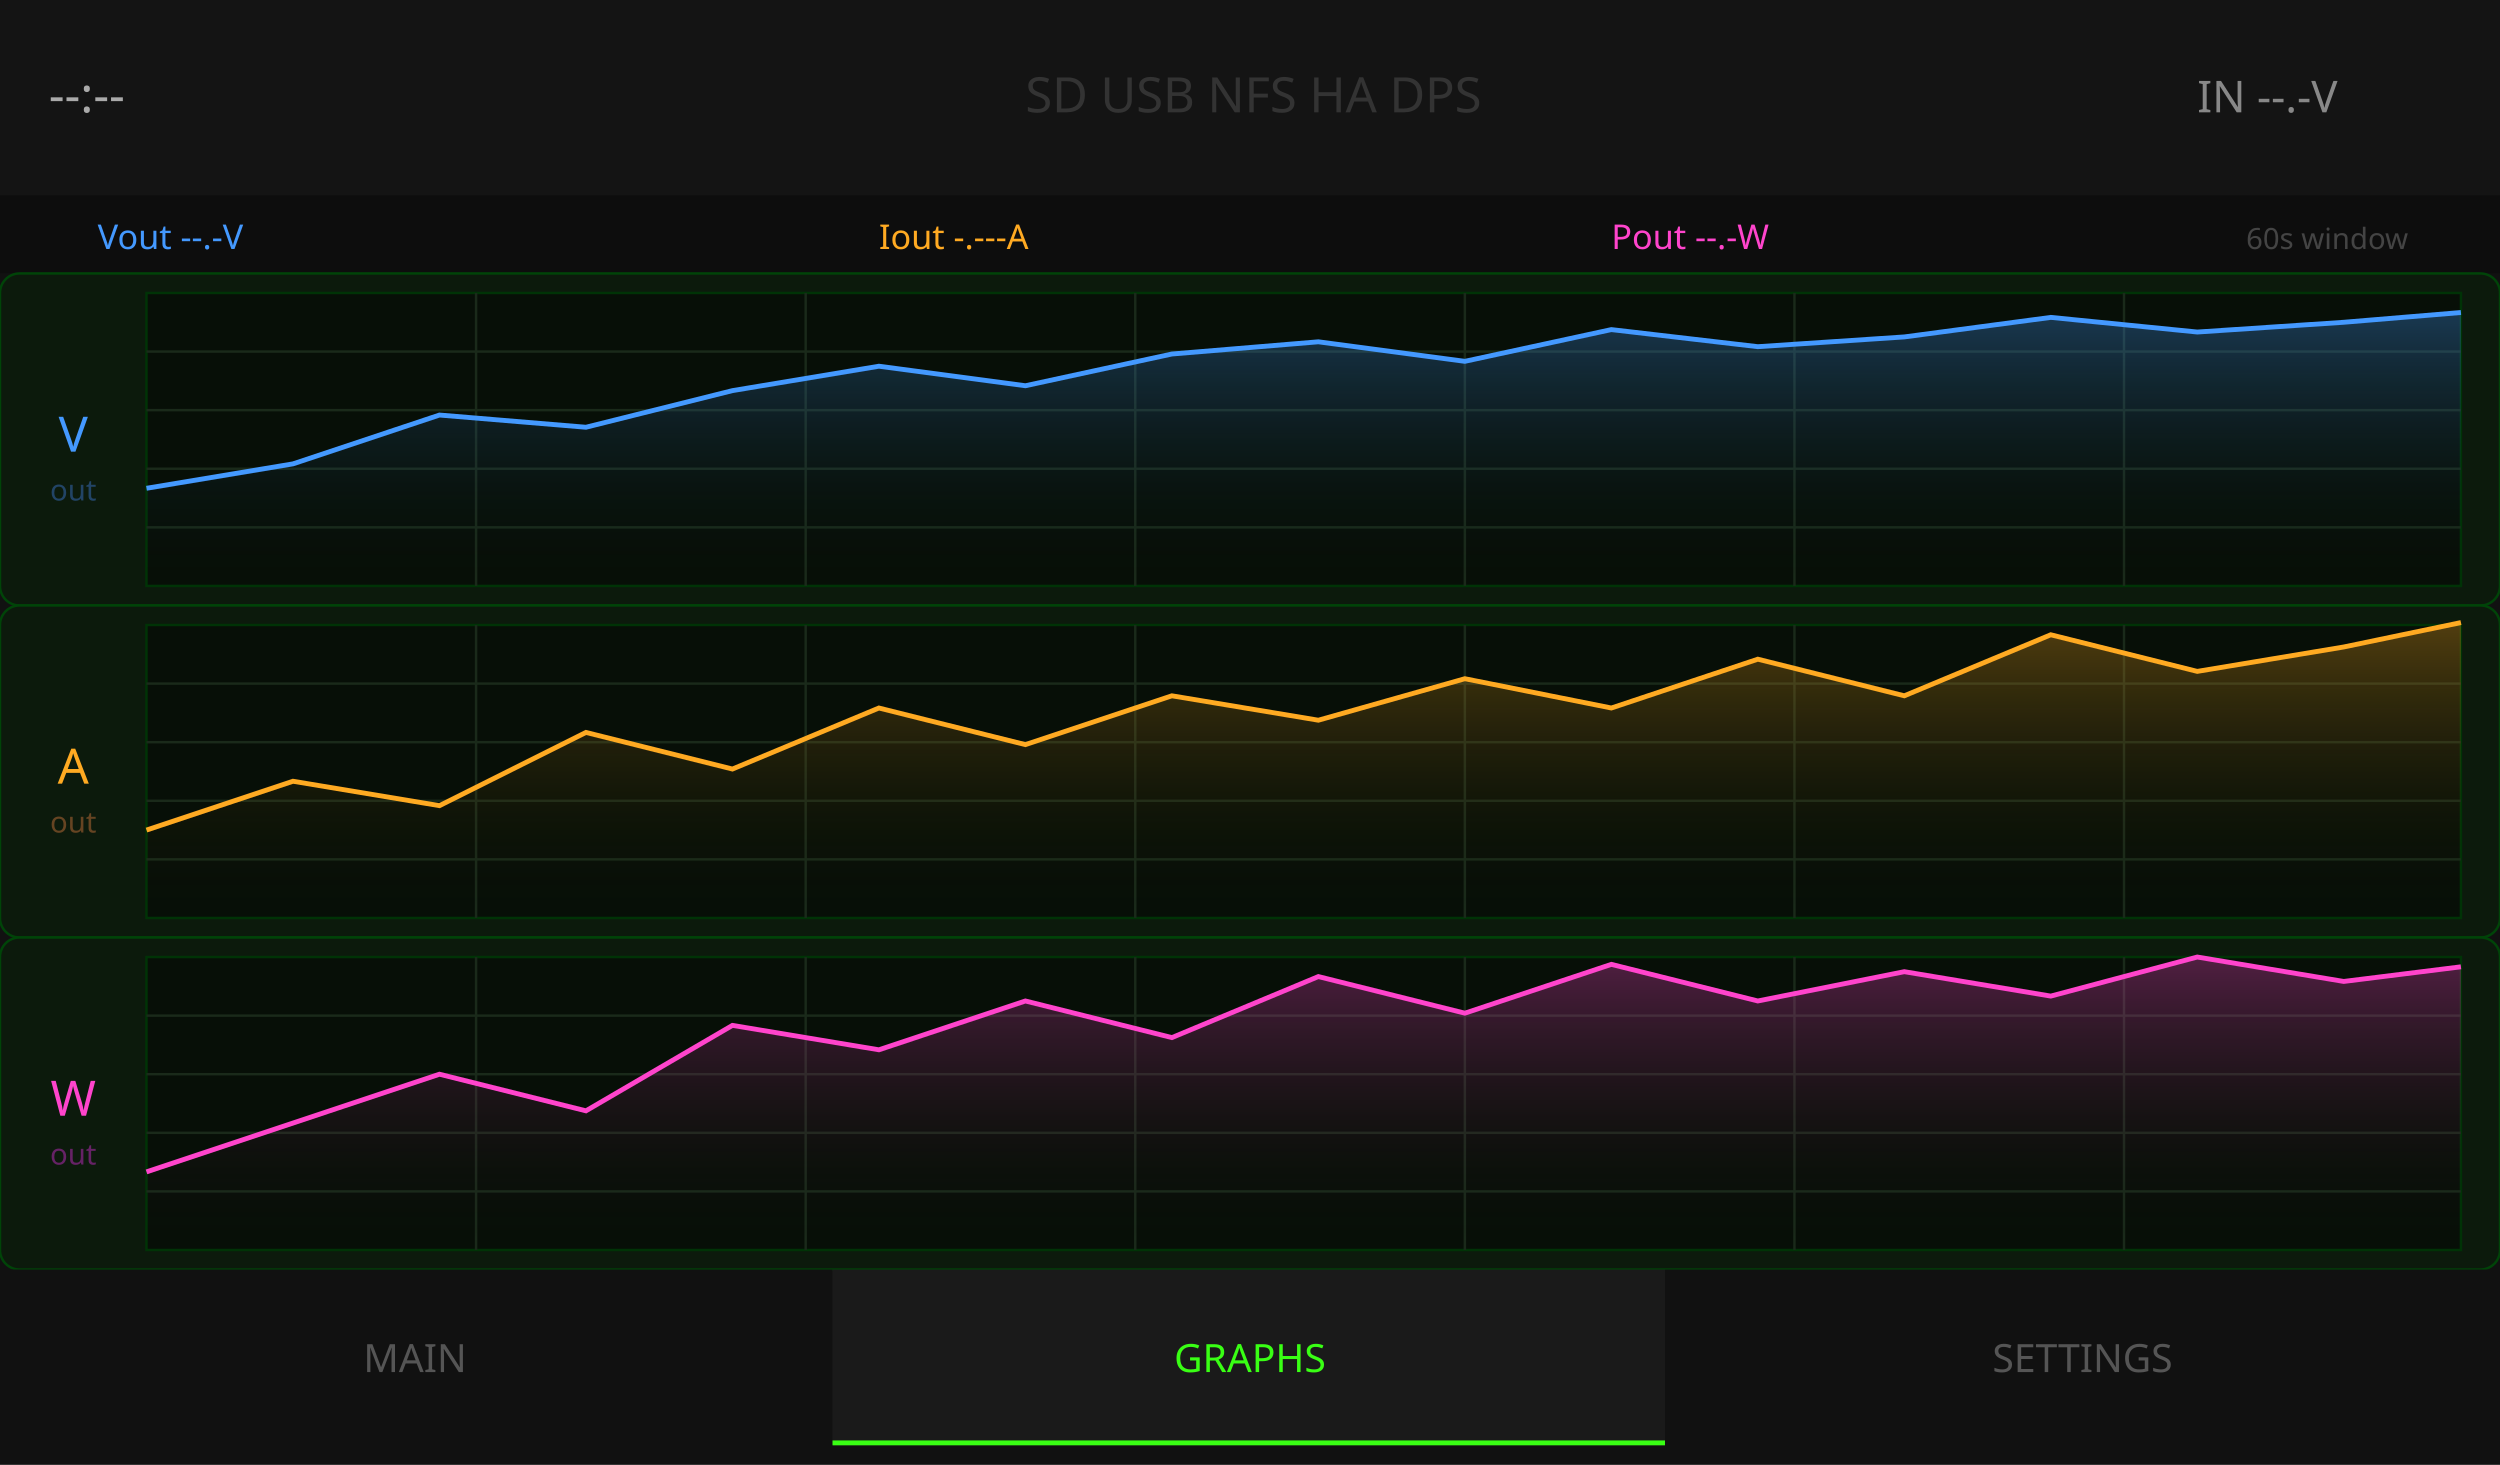
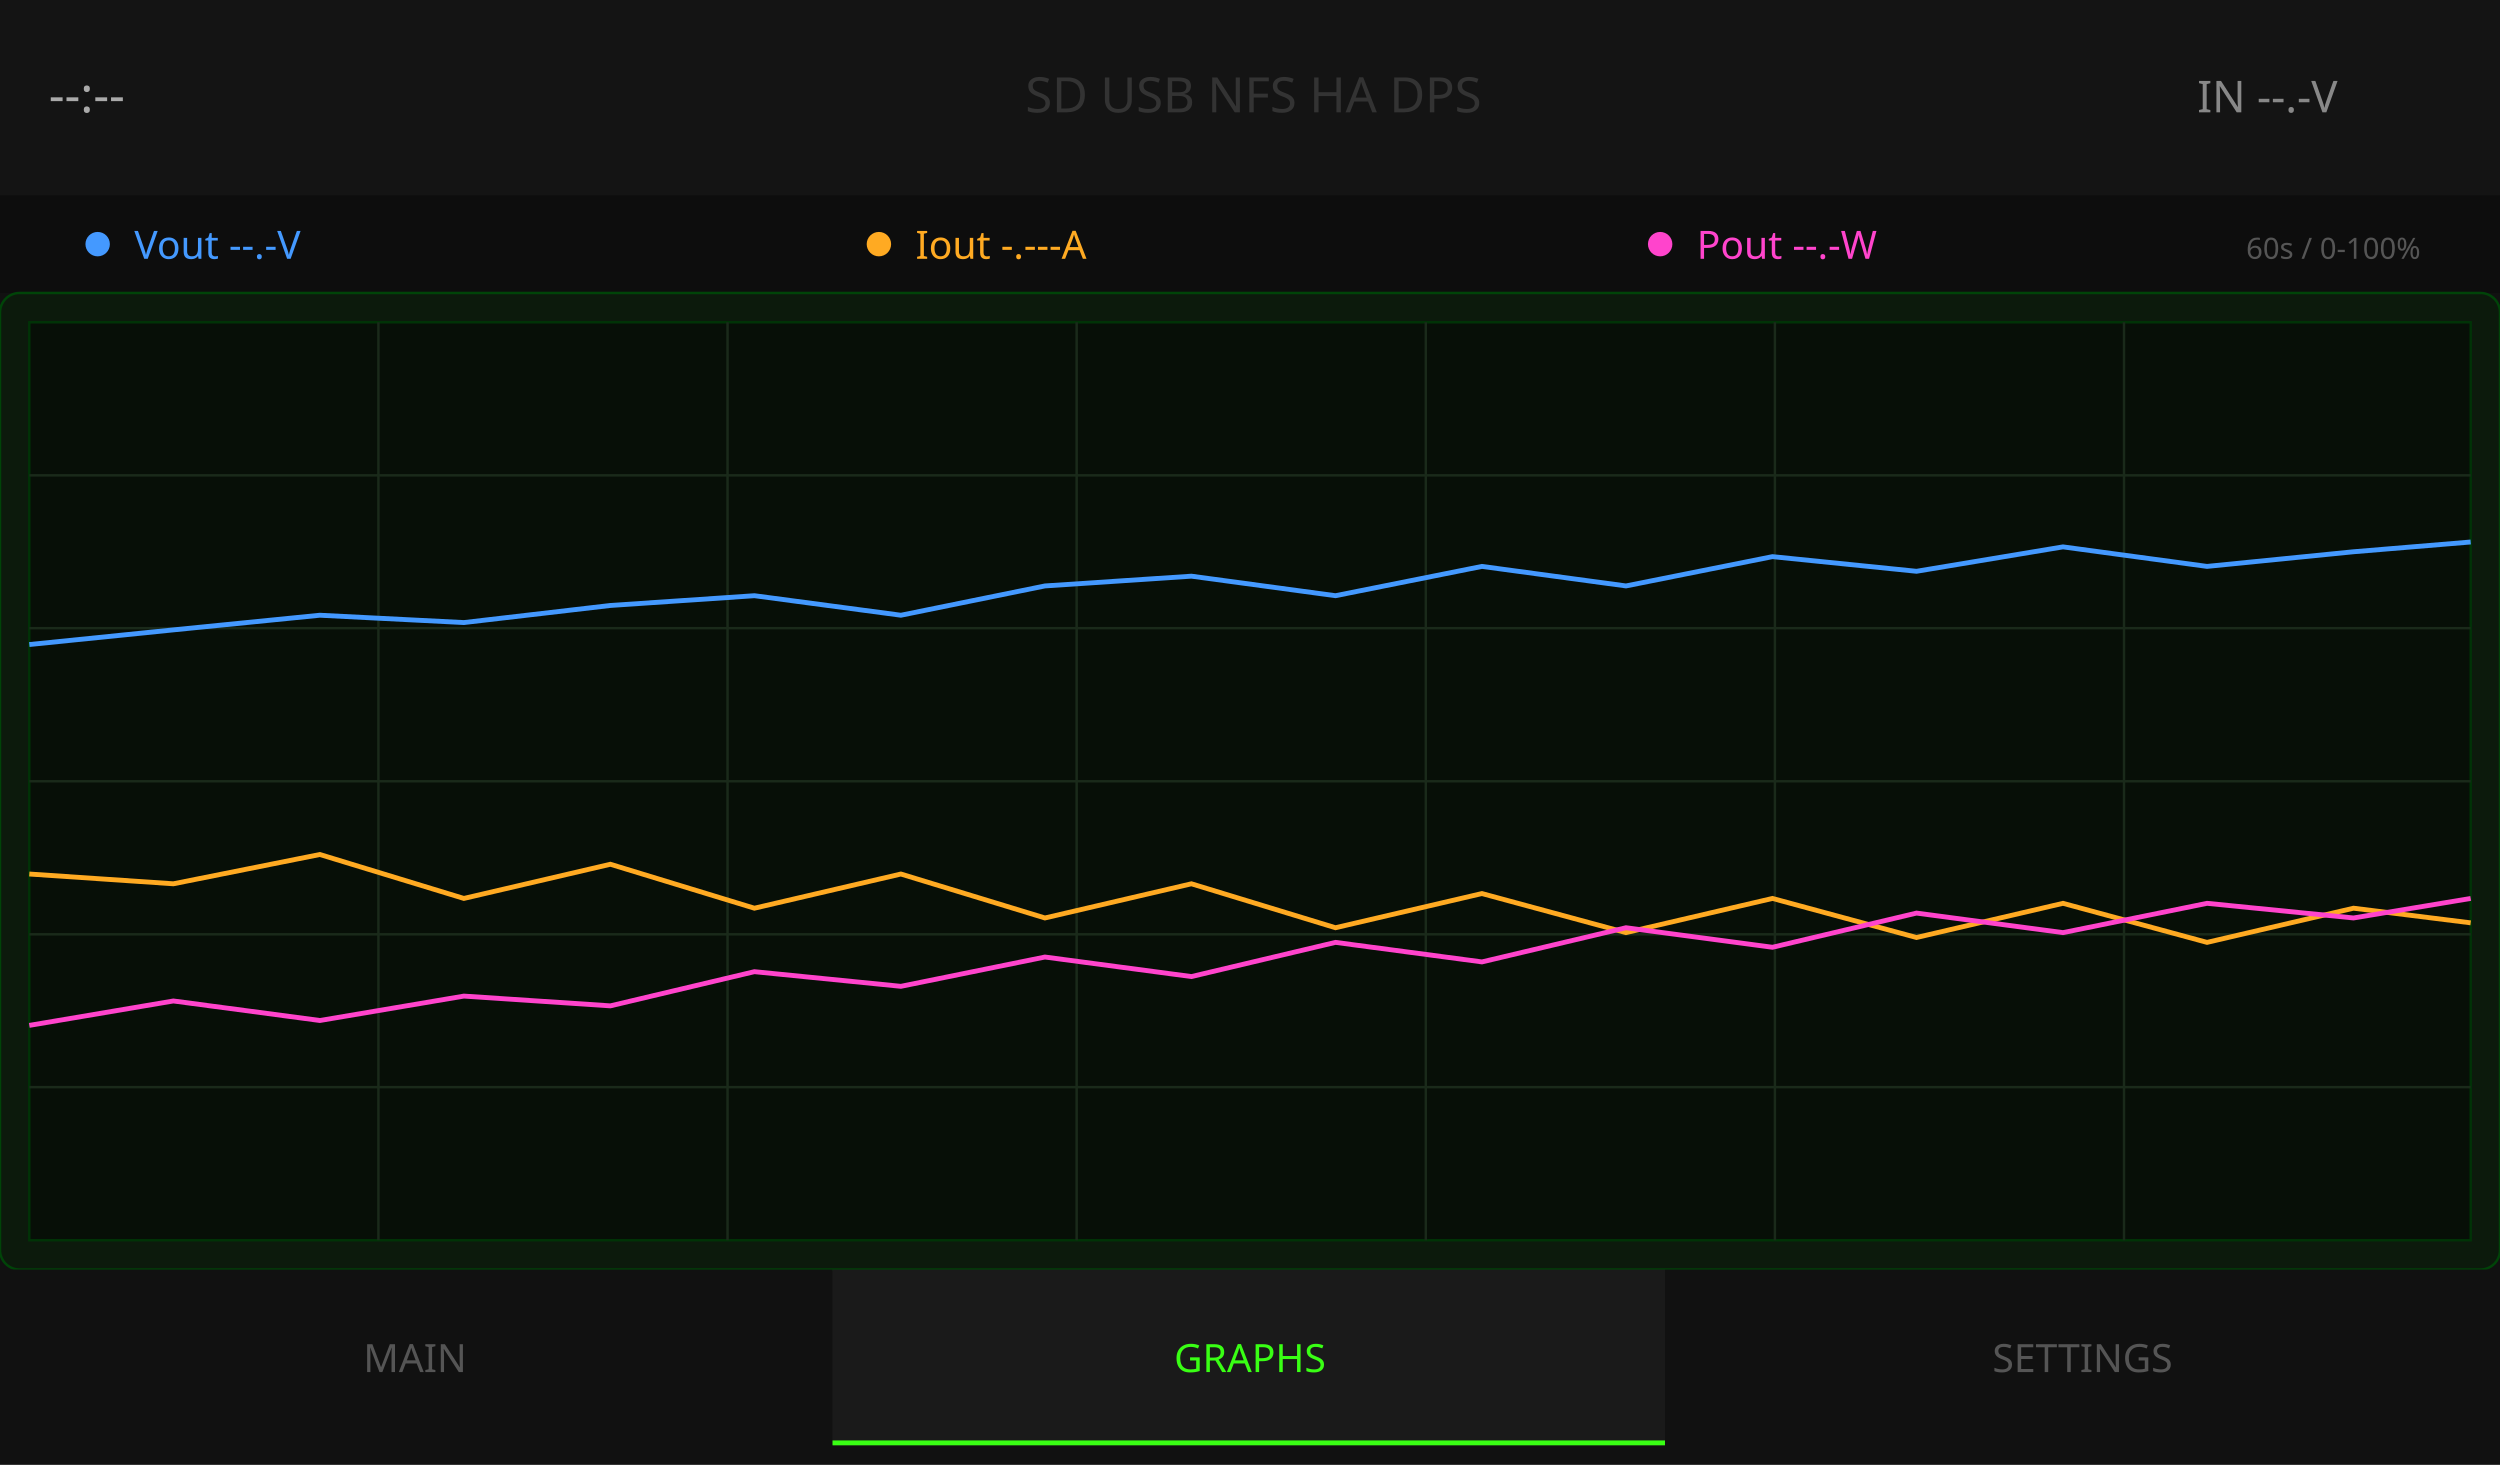
<svg xmlns="http://www.w3.org/2000/svg" width="1024" height="600" viewBox="0 0 1024 600" font-family="sans-serif">
-   <defs>
-     <linearGradient id="gradV" x1="0" y1="0" x2="0" y2="1">
-       <stop offset="0%" stop-color="#4499FF" stop-opacity="0.30" />
-       <stop offset="100%" stop-color="#070F07" stop-opacity="0" />
-     </linearGradient>
-     <linearGradient id="gradI" x1="0" y1="0" x2="0" y2="1">
-       <stop offset="0%" stop-color="#FFAA22" stop-opacity="0.30" />
-       <stop offset="100%" stop-color="#070F07" stop-opacity="0" />
-     </linearGradient>
-     <linearGradient id="gradP" x1="0" y1="0" x2="0" y2="1">
-       <stop offset="0%" stop-color="#FF44CC" stop-opacity="0.30" />
-       <stop offset="100%" stop-color="#070F07" stop-opacity="0" />
-     </linearGradient>
-   </defs>
  <rect width="1024" height="600" fill="#111111" />
  <rect x="0" y="0" width="1024" height="80" fill="#141414" />
  <text x="20" y="46" fill="#AAAAAA" font-size="20">--:--</text>
  <text x="420" y="46" fill="#333333" font-size="20">SD  USB  NFS  HA  DPS</text>
  <text x="900" y="46" fill="#888888" font-size="18">IN  --.-V</text>
-   <rect x="0" y="80" width="1024" height="32" fill="#0D0D0D" />
-   <text x="40" y="102" fill="#4499FF" font-size="14">Vout  --.-V</text>
-   <text x="360" y="102" fill="#FFAA22" font-size="14">Iout  -.---A</text>
-   <text x="660" y="102" fill="#FF44CC" font-size="14">Pout  --.-W</text>
-   <text x="920" y="102" fill="#444444" font-size="12">60s window</text>
-   <rect x="0" y="112" width="1024" height="136" rx="8" ry="8" fill="#0C1A0C" stroke="#004408" stroke-width="1" />
-   <text x="30" y="185" fill="#4499FF" font-size="20" text-anchor="middle">V</text>
-   <text x="30" y="205" fill="#224466" font-size="12" text-anchor="middle">out</text>
-   <g>
-     <rect x="60" y="120" width="948" height="120" fill="#070F07" stroke="#003306" stroke-width="1" />
-     <g stroke="#1A2A1A" stroke-width="1">
-       <line x1="60" y1="144" x2="1008" y2="144" />
-       <line x1="60" y1="168" x2="1008" y2="168" />
-       <line x1="60" y1="192" x2="1008" y2="192" />
-       <line x1="60" y1="216" x2="1008" y2="216" />
-       <line x1="195" y1="120" x2="195" y2="240" />
-       <line x1="330" y1="120" x2="330" y2="240" />
-       <line x1="465" y1="120" x2="465" y2="240" />
-       <line x1="600" y1="120" x2="600" y2="240" />
-       <line x1="735" y1="120" x2="735" y2="240" />
-       <line x1="870" y1="120" x2="870" y2="240" />
-     </g>
-     <path d="M 60,200 L 120,190 L 180,170 L 240,175 L 300,160 L 360,150 L 420,158 L 480,145 L 540,140 L 600,148 L 660,135 L 720,142 L 780,138 L 840,130 L 900,136 L 960,132 L 1008,128 L 1008,240 L 60,240 Z" fill="url(#gradV)" />
-     <path d="M 60,200 L 120,190 L 180,170 L 240,175 L 300,160 L 360,150 L 420,158 L 480,145 L 540,140 L 600,148 L 660,135 L 720,142 L 780,138 L 840,130 L 900,136 L 960,132 L 1008,128" fill="none" stroke="#4499FF" stroke-width="2" />
+   <rect x="0" y="80" width="1024" height="40" fill="#0D0D0D" />
+   <circle cx="40" cy="100" r="5" fill="#4499FF" />
+   <text x="55" y="106" fill="#4499FF" font-size="16">Vout  --.-V</text>
+   <circle cx="360" cy="100" r="5" fill="#FFAA22" />
+   <text x="375" y="106" fill="#FFAA22" font-size="16">Iout  -.---A</text>
+   <circle cx="680" cy="100" r="5" fill="#FF44CC" />
+   <text x="695" y="106" fill="#FF44CC" font-size="16">Pout  --.-W</text>
+   <text x="920" y="106" fill="#555555" font-size="12">60s  /  0-100%</text>
+   <rect x="0" y="120" width="1024" height="400" rx="8" ry="8" fill="#0C1A0C" stroke="#004408" stroke-width="1" />
+   <rect x="12" y="132" width="1000" height="376" fill="#070F07" stroke="#003306" stroke-width="1" />
+   <g stroke="#1A2A1A" stroke-width="1">
+     <line x1="12" y1="194.7" x2="1012" y2="194.7" />
+     <line x1="12" y1="257.3" x2="1012" y2="257.3" />
+     <line x1="12" y1="320.0" x2="1012" y2="320.0" />
+     <line x1="12" y1="382.7" x2="1012" y2="382.7" />
+     <line x1="12" y1="445.3" x2="1012" y2="445.3" />
+     <line x1="155" y1="132" x2="155" y2="508" />
+     <line x1="298" y1="132" x2="298" y2="508" />
+     <line x1="441" y1="132" x2="441" y2="508" />
+     <line x1="584" y1="132" x2="584" y2="508" />
+     <line x1="727" y1="132" x2="727" y2="508" />
+     <line x1="870" y1="132" x2="870" y2="508" />
  </g>
-   <rect x="0" y="248" width="1024" height="136" rx="8" ry="8" fill="#0C1A0C" stroke="#004408" stroke-width="1" />
-   <text x="30" y="321" fill="#FFAA22" font-size="20" text-anchor="middle">A</text>
-   <text x="30" y="341" fill="#664422" font-size="12" text-anchor="middle">out</text>
-   <g>
-     <rect x="60" y="256" width="948" height="120" fill="#070F07" stroke="#003306" stroke-width="1" />
-     <g stroke="#1A2A1A" stroke-width="1">
-       <line x1="60" y1="280" x2="1008" y2="280" />
-       <line x1="60" y1="304" x2="1008" y2="304" />
-       <line x1="60" y1="328" x2="1008" y2="328" />
-       <line x1="60" y1="352" x2="1008" y2="352" />
-       <line x1="195" y1="256" x2="195" y2="376" />
-       <line x1="330" y1="256" x2="330" y2="376" />
-       <line x1="465" y1="256" x2="465" y2="376" />
-       <line x1="600" y1="256" x2="600" y2="376" />
-       <line x1="735" y1="256" x2="735" y2="376" />
-       <line x1="870" y1="256" x2="870" y2="376" />
-     </g>
-     <path d="M 60,340 L 120,320 L 180,330 L 240,300 L 300,315 L 360,290 L 420,305 L 480,285 L 540,295 L 600,278 L 660,290 L 720,270 L 780,285 L 840,260 L 900,275 L 960,265 L 1008,255 L 1008,376 L 60,376 Z" fill="url(#gradI)" />
-     <path d="M 60,340 L 120,320 L 180,330 L 240,300 L 300,315 L 360,290 L 420,305 L 480,285 L 540,295 L 600,278 L 660,290 L 720,270 L 780,285 L 840,260 L 900,275 L 960,265 L 1008,255" fill="none" stroke="#FFAA22" stroke-width="2" />
-   </g>
-   <rect x="0" y="384" width="1024" height="136" rx="8" ry="8" fill="#0C1A0C" stroke="#004408" stroke-width="1" />
-   <text x="30" y="457" fill="#FF44CC" font-size="20" text-anchor="middle">W</text>
-   <text x="30" y="477" fill="#662266" font-size="12" text-anchor="middle">out</text>
-   <g>
-     <rect x="60" y="392" width="948" height="120" fill="#070F07" stroke="#003306" stroke-width="1" />
-     <g stroke="#1A2A1A" stroke-width="1">
-       <line x1="60" y1="416" x2="1008" y2="416" />
-       <line x1="60" y1="440" x2="1008" y2="440" />
-       <line x1="60" y1="464" x2="1008" y2="464" />
-       <line x1="60" y1="488" x2="1008" y2="488" />
-       <line x1="195" y1="392" x2="195" y2="512" />
-       <line x1="330" y1="392" x2="330" y2="512" />
-       <line x1="465" y1="392" x2="465" y2="512" />
-       <line x1="600" y1="392" x2="600" y2="512" />
-       <line x1="735" y1="392" x2="735" y2="512" />
-       <line x1="870" y1="392" x2="870" y2="512" />
-     </g>
-     <path d="M 60,480 L 120,460 L 180,440 L 240,455 L 300,420 L 360,430 L 420,410 L 480,425 L 540,400 L 600,415 L 660,395 L 720,410 L 780,398 L 840,408 L 900,392 L 960,402 L 1008,396 L 1008,512 L 60,512 Z" fill="url(#gradP)" />
-     <path d="M 60,480 L 120,460 L 180,440 L 240,455 L 300,420 L 360,430 L 420,410 L 480,425 L 540,400 L 600,415 L 660,395 L 720,410 L 780,398 L 840,408 L 900,392 L 960,402 L 1008,396" fill="none" stroke="#FF44CC" stroke-width="2" />
-   </g>
+   <path d="M 12,264 L 71,258 L 131,252 L 190,255 L 250,248 L 309,244 L 369,252 L 428,240 L 488,236 L 547,244 L 607,232 L 666,240 L 726,228 L 785,234 L 845,224 L 904,232 L 964,226 L 1012,222" fill="none" stroke="#4499FF" stroke-width="2" />
+   <path d="M 12,358 L 71,362 L 131,350 L 190,368 L 250,354 L 309,372 L 369,358 L 428,376 L 488,362 L 547,380 L 607,366 L 666,382 L 726,368 L 785,384 L 845,370 L 904,386 L 964,372 L 1012,378" fill="none" stroke="#FFAA22" stroke-width="2" />
+   <path d="M 12,420 L 71,410 L 131,418 L 190,408 L 250,412 L 309,398 L 369,404 L 428,392 L 488,400 L 547,386 L 607,394 L 666,380 L 726,388 L 785,374 L 845,382 L 904,370 L 964,376 L 1012,368" fill="none" stroke="#FF44CC" stroke-width="2" />
  <rect x="0" y="520" width="341" height="72" fill="#111111" />
  <rect x="341" y="520" width="341" height="72" fill="#1A1A1A" />
  <rect x="341" y="590" width="341" height="2" fill="#39FF14" />
  <rect x="682" y="520" width="342" height="72" fill="#111111" />
  <text x="170" y="562" fill="#555555" font-size="16" text-anchor="middle">MAIN</text>
  <text x="512" y="562" fill="#39FF14" font-size="16" text-anchor="middle">GRAPHS</text>
  <text x="853" y="562" fill="#555555" font-size="16" text-anchor="middle">SETTINGS</text>
</svg>
